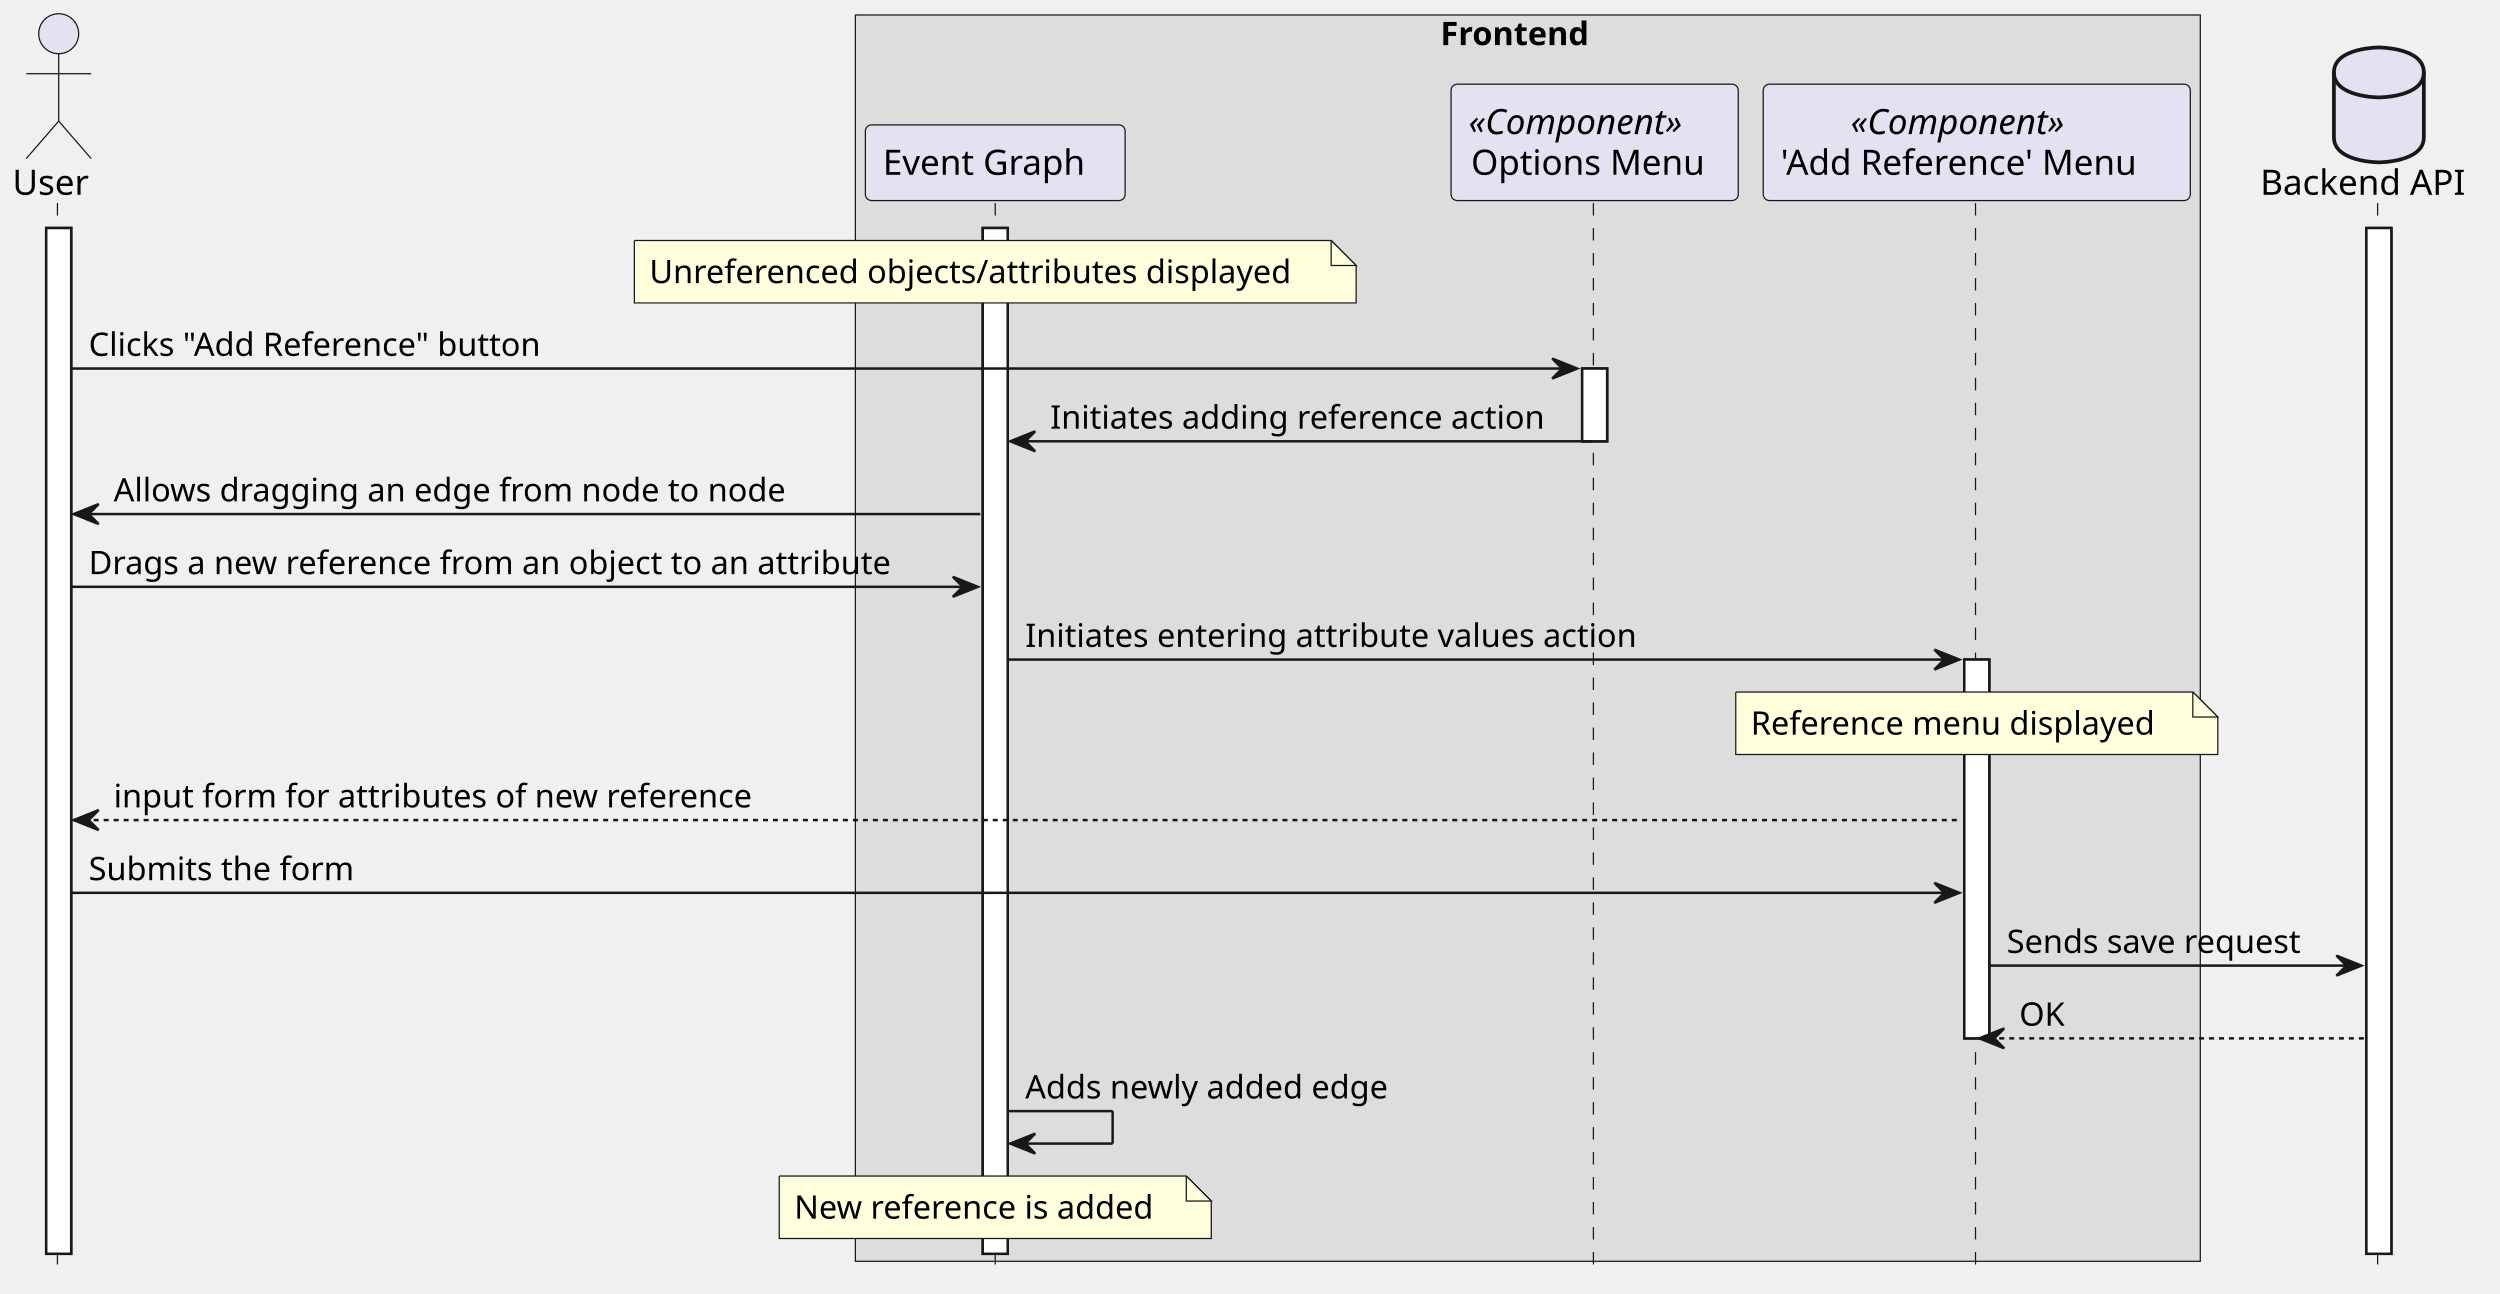
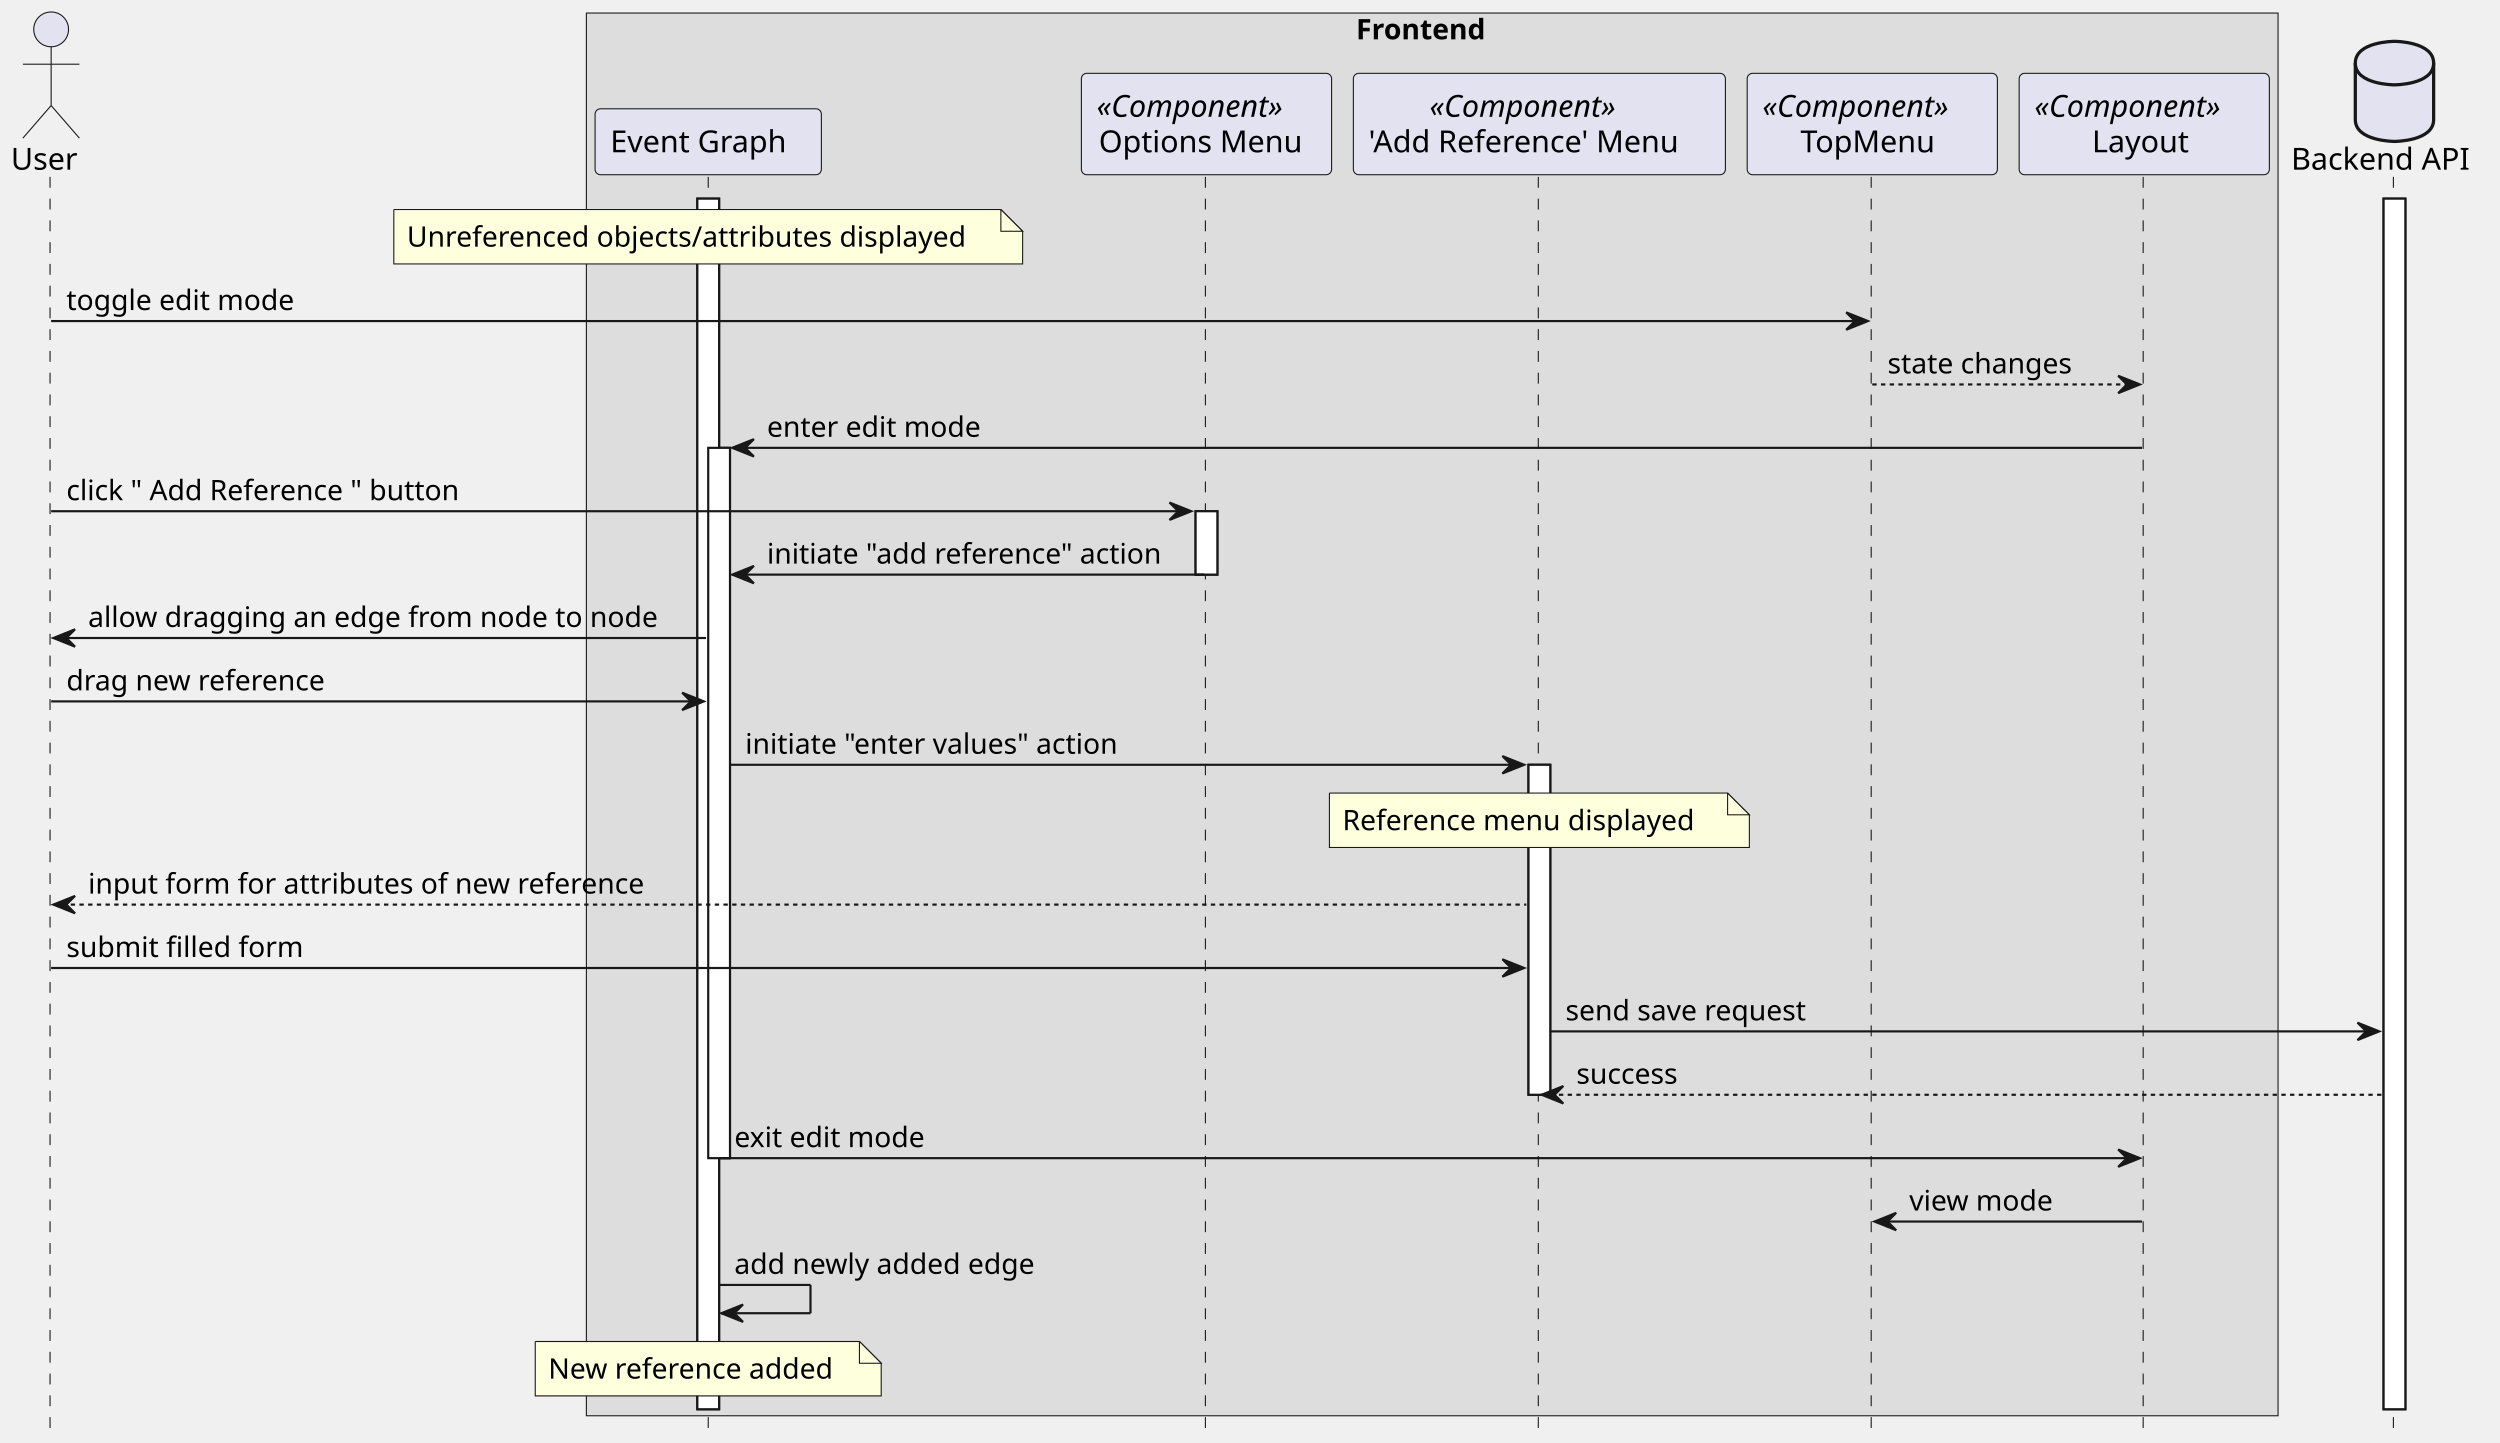
- <svg xmlns="http://www.w3.org/2000/svg" contentStyleType="text/css" height="518px" preserveAspectRatio="none" style="width:1001px;height:518px;background:#FFFFFF;" version="1.1" viewBox="0 0 1001 518" width="1001px" zoomAndPan="magnify">
+ <svg xmlns="http://www.w3.org/2000/svg" contentStyleType="text/css" height="663px" preserveAspectRatio="none" style="width:1149px;height:663px;background:#FFFFFF;" version="1.1" viewBox="0 0 1149 663" width="1149px" zoomAndPan="magnify">
  <defs />
  <g>
-     <rect fill="#DDDDDD" height="499.023" style="stroke:#181818;stroke-width:0.5;" width="538.5" x="342.5" y="6" />
-     <text fill="#000000" font-family="sans-serif" font-size="13" font-weight="bold" lengthAdjust="spacing" textLength="70" x="576.75" y="18.067">Frontend</text>
-     <rect fill="#FFFFFF" height="410.727" style="stroke:#181818;stroke-width:1.0;" width="10" x="18.5" y="91.297" />
-     <rect fill="#FFFFFF" height="410.727" style="stroke:#181818;stroke-width:1.0;" width="10" x="393.5" y="91.297" />
-     <rect fill="#FFFFFF" height="29.133" style="stroke:#181818;stroke-width:1.0;" width="10" x="633.5" y="147.562" />
-     <rect fill="#FFFFFF" height="151.664" style="stroke:#181818;stroke-width:1.0;" width="10" x="786.5" y="264.094" />
-     <rect fill="#FFFFFF" height="410.727" style="stroke:#181818;stroke-width:1.0;" width="10" x="947.5" y="91.297" />
-     <line style="stroke:#181818;stroke-width:0.5;stroke-dasharray:5.0,5.0;" x1="23" x2="23" y1="81.297" y2="511.023" />
-     <line style="stroke:#181818;stroke-width:0.5;stroke-dasharray:5.0,5.0;" x1="398.5" x2="398.5" y1="81.297" y2="511.023" />
-     <line style="stroke:#181818;stroke-width:0.5;stroke-dasharray:5.0,5.0;" x1="638" x2="638" y1="81.297" y2="511.023" />
-     <line style="stroke:#181818;stroke-width:0.5;stroke-dasharray:5.0,5.0;" x1="791" x2="791" y1="81.297" y2="511.023" />
-     <line style="stroke:#181818;stroke-width:0.5;stroke-dasharray:5.0,5.0;" x1="952" x2="952" y1="81.297" y2="511.023" />
+     <rect fill="#DDDDDD" height="644.688" style="stroke:#181818;stroke-width:0.5;" width="777.5" x="269.5" y="6" />
+     <text fill="#000000" font-family="sans-serif" font-size="13" font-weight="bold" lengthAdjust="spacing" textLength="70" x="623.25" y="18.067">Frontend</text>
+     <rect fill="#FFFFFF" height="556.391" style="stroke:#181818;stroke-width:1.0;" width="10" x="320.5" y="91.297" />
+     <rect fill="#FFFFFF" height="326.461" style="stroke:#181818;stroke-width:1.0;" width="10" x="325.5" y="205.828" />
+     <rect fill="#FFFFFF" height="29.133" style="stroke:#181818;stroke-width:1.0;" width="10" x="549.5" y="234.961" />
+     <rect fill="#FFFFFF" height="151.664" style="stroke:#181818;stroke-width:1.0;" width="10" x="702.5" y="351.492" />
+     <rect fill="#FFFFFF" height="556.391" style="stroke:#181818;stroke-width:1.0;" width="10" x="1095.5" y="91.297" />
+     <line style="stroke:#181818;stroke-width:0.5;stroke-dasharray:5.0,5.0;" x1="23" x2="23" y1="81.297" y2="656.688" />
+     <line style="stroke:#181818;stroke-width:0.5;stroke-dasharray:5.0,5.0;" x1="325.5" x2="325.5" y1="81.297" y2="656.688" />
+     <line style="stroke:#181818;stroke-width:0.5;stroke-dasharray:5.0,5.0;" x1="554" x2="554" y1="81.297" y2="656.688" />
+     <line style="stroke:#181818;stroke-width:0.5;stroke-dasharray:5.0,5.0;" x1="707" x2="707" y1="81.297" y2="656.688" />
+     <line style="stroke:#181818;stroke-width:0.5;stroke-dasharray:5.0,5.0;" x1="860" x2="860" y1="81.297" y2="656.688" />
+     <line style="stroke:#181818;stroke-width:0.5;stroke-dasharray:5.0,5.0;" x1="985" x2="985" y1="81.297" y2="656.688" />
+     <line style="stroke:#181818;stroke-width:0.5;stroke-dasharray:5.0,5.0;" x1="1100" x2="1100" y1="81.297" y2="656.688" />
    <text fill="#000000" font-family="sans-serif" font-size="14" lengthAdjust="spacing" textLength="31" x="5" y="77.995">User</text>
    <ellipse cx="23.5" cy="13.5" fill="#E2E2F0" rx="8" ry="8" style="stroke:#181818;stroke-width:0.5;" />
    <path d="M23.5,21.5 L23.5,48.5 M10.5,29.5 L36.5,29.5 M23.5,48.5 L10.5,63.5 M23.5,48.5 L36.5,63.5 " fill="none" style="stroke:#181818;stroke-width:0.5;" />
-     <rect fill="#E2E2F0" height="30.297" rx="2.5" ry="2.5" style="stroke:#181818;stroke-width:0.5;" width="104" x="346.5" y="50" />
-     <text fill="#000000" font-family="sans-serif" font-size="14" lengthAdjust="spacing" textLength="90" x="353.5" y="69.995">Event Graph</text>
-     <rect fill="#E2E2F0" height="46.594" rx="2.5" ry="2.5" style="stroke:#181818;stroke-width:0.5;" width="115" x="581" y="33.703" />
-     <text fill="#000000" font-family="sans-serif" font-size="14" font-style="italic" lengthAdjust="spacing" textLength="101" x="588" y="53.698">«Component»</text>
-     <text fill="#000000" font-family="sans-serif" font-size="14" lengthAdjust="spacing" textLength="99" x="589" y="69.995">Options Menu</text>
-     <rect fill="#E2E2F0" height="46.594" rx="2.5" ry="2.5" style="stroke:#181818;stroke-width:0.5;" width="171" x="706" y="33.703" />
-     <text fill="#000000" font-family="sans-serif" font-size="14" font-style="italic" lengthAdjust="spacing" textLength="101" x="741" y="53.698">«Component»</text>
-     <text fill="#000000" font-family="sans-serif" font-size="14" lengthAdjust="spacing" textLength="157" x="713" y="69.995">'Add Reference' Menu</text>
-     <text fill="#000000" font-family="sans-serif" font-size="14" lengthAdjust="spacing" textLength="89" x="905" y="77.995">Backend API</text>
-     <path d="M934.5,29 C934.5,19 952.5,19 952.5,19 C952.5,19 970.5,19 970.5,29 L970.5,55 C970.5,65 952.5,65 952.5,65 C952.5,65 934.5,65 934.5,55 L934.5,29 " fill="#E2E2F0" style="stroke:#181818;stroke-width:1.5;" />
-     <path d="M934.5,29 C934.5,39 952.5,39 952.5,39 C952.5,39 970.5,39 970.5,29 " fill="none" style="stroke:#181818;stroke-width:1.5;" />
-     <rect fill="#FFFFFF" height="410.727" style="stroke:#181818;stroke-width:1.0;" width="10" x="18.5" y="91.297" />
-     <rect fill="#FFFFFF" height="410.727" style="stroke:#181818;stroke-width:1.0;" width="10" x="393.5" y="91.297" />
-     <rect fill="#FFFFFF" height="29.133" style="stroke:#181818;stroke-width:1.0;" width="10" x="633.5" y="147.562" />
-     <rect fill="#FFFFFF" height="151.664" style="stroke:#181818;stroke-width:1.0;" width="10" x="786.5" y="264.094" />
-     <rect fill="#FFFFFF" height="410.727" style="stroke:#181818;stroke-width:1.0;" width="10" x="947.5" y="91.297" />
-     <path d="M254,96.297 L254,121.297 L543,121.297 L543,106.297 L533,96.297 L254,96.297 " fill="#FEFFDD" style="stroke:#181818;stroke-width:0.5;" />
-     <path d="M533,96.297 L533,106.297 L543,106.297 L533,96.297 " fill="#FEFFDD" style="stroke:#181818;stroke-width:0.5;" />
-     <text fill="#000000" font-family="sans-serif" font-size="13" lengthAdjust="spacing" textLength="268" x="260" y="113.364">Unreferenced objects/attributes displayed</text>
-     <polygon fill="#181818" points="621.5,143.562,631.5,147.562,621.5,151.562,625.5,147.562" style="stroke:#181818;stroke-width:1.0;" />
-     <line style="stroke:#181818;stroke-width:1.0;" x1="28.5" x2="627.5" y1="147.562" y2="147.562" />
-     <text fill="#000000" font-family="sans-serif" font-size="13" lengthAdjust="spacing" textLength="191" x="35.5" y="142.497">Clicks "Add Reference" button</text>
-     <polygon fill="#181818" points="414.5,172.695,404.5,176.695,414.5,180.695,410.5,176.695" style="stroke:#181818;stroke-width:1.0;" />
-     <line style="stroke:#181818;stroke-width:1.0;" x1="408.5" x2="637.5" y1="176.695" y2="176.695" />
-     <text fill="#000000" font-family="sans-serif" font-size="13" lengthAdjust="spacing" textLength="206" x="420.5" y="171.629">Initiates adding reference action</text>
-     <polygon fill="#181818" points="39.5,201.828,29.5,205.828,39.5,209.828,35.5,205.828" style="stroke:#181818;stroke-width:1.0;" />
-     <line style="stroke:#181818;stroke-width:1.0;" x1="33.5" x2="392.5" y1="205.828" y2="205.828" />
-     <text fill="#000000" font-family="sans-serif" font-size="13" lengthAdjust="spacing" textLength="281" x="45.5" y="200.762">Allows dragging an edge from node to node</text>
-     <polygon fill="#181818" points="381.5,230.961,391.5,234.961,381.5,238.961,385.5,234.961" style="stroke:#181818;stroke-width:1.0;" />
-     <line style="stroke:#181818;stroke-width:1.0;" x1="28.5" x2="387.5" y1="234.961" y2="234.961" />
-     <text fill="#000000" font-family="sans-serif" font-size="13" lengthAdjust="spacing" textLength="341" x="35.5" y="229.895">Drags a new reference from an object to an attribute</text>
-     <polygon fill="#181818" points="774.5,260.094,784.5,264.094,774.5,268.094,778.5,264.094" style="stroke:#181818;stroke-width:1.0;" />
-     <line style="stroke:#181818;stroke-width:1.0;" x1="403.5" x2="780.5" y1="264.094" y2="264.094" />
-     <text fill="#000000" font-family="sans-serif" font-size="13" lengthAdjust="spacing" textLength="255" x="410.5" y="259.028">Initiates entering attribute values action</text>
-     <path d="M695,277.094 L695,302.094 L888,302.094 L888,287.094 L878,277.094 L695,277.094 " fill="#FEFFDD" style="stroke:#181818;stroke-width:0.5;" />
-     <path d="M878,277.094 L878,287.094 L888,287.094 L878,277.094 " fill="#FEFFDD" style="stroke:#181818;stroke-width:0.5;" />
-     <text fill="#000000" font-family="sans-serif" font-size="13" lengthAdjust="spacing" textLength="172" x="701" y="294.161">Reference menu displayed</text>
-     <polygon fill="#181818" points="39.5,324.359,29.5,328.359,39.5,332.359,35.5,328.359" style="stroke:#181818;stroke-width:1.0;" />
-     <line style="stroke:#181818;stroke-width:1.0;stroke-dasharray:2.0,2.0;" x1="33.5" x2="785.5" y1="328.359" y2="328.359" />
-     <text fill="#000000" font-family="sans-serif" font-size="13" lengthAdjust="spacing" textLength="269" x="45.5" y="323.293">input form for attributes of new reference</text>
-     <polygon fill="#181818" points="774.5,353.492,784.5,357.492,774.5,361.492,778.5,357.492" style="stroke:#181818;stroke-width:1.0;" />
-     <line style="stroke:#181818;stroke-width:1.0;" x1="28.5" x2="780.5" y1="357.492" y2="357.492" />
-     <text fill="#000000" font-family="sans-serif" font-size="13" lengthAdjust="spacing" textLength="112" x="35.5" y="352.426">Submits the form</text>
-     <polygon fill="#181818" points="935.5,382.625,945.5,386.625,935.5,390.625,939.5,386.625" style="stroke:#181818;stroke-width:1.0;" />
-     <line style="stroke:#181818;stroke-width:1.0;" x1="796.5" x2="941.5" y1="386.625" y2="386.625" />
-     <text fill="#000000" font-family="sans-serif" font-size="13" lengthAdjust="spacing" textLength="127" x="803.5" y="381.559">Sends save request</text>
-     <polygon fill="#181818" points="802.5,411.758,792.5,415.758,802.5,419.758,798.5,415.758" style="stroke:#181818;stroke-width:1.0;" />
-     <line style="stroke:#181818;stroke-width:1.0;stroke-dasharray:2.0,2.0;" x1="796.5" x2="946.5" y1="415.758" y2="415.758" />
-     <text fill="#000000" font-family="sans-serif" font-size="13" lengthAdjust="spacing" textLength="18" x="808.5" y="410.692">OK</text>
-     <line style="stroke:#181818;stroke-width:1.0;" x1="403.5" x2="445.5" y1="444.891" y2="444.891" />
-     <line style="stroke:#181818;stroke-width:1.0;" x1="445.5" x2="445.5" y1="444.891" y2="457.891" />
-     <line style="stroke:#181818;stroke-width:1.0;" x1="404.5" x2="445.5" y1="457.891" y2="457.891" />
-     <polygon fill="#181818" points="414.5,453.891,404.5,457.891,414.5,461.891,410.5,457.891" style="stroke:#181818;stroke-width:1.0;" />
-     <text fill="#000000" font-family="sans-serif" font-size="13" lengthAdjust="spacing" textLength="154" x="410.5" y="439.825">Adds newly added edge</text>
-     <path d="M312,470.891 L312,495.891 L485,495.891 L485,480.891 L475,470.891 L312,470.891 " fill="#FEFFDD" style="stroke:#181818;stroke-width:0.5;" />
-     <path d="M475,470.891 L475,480.891 L485,480.891 L475,470.891 " fill="#FEFFDD" style="stroke:#181818;stroke-width:0.5;" />
-     <text fill="#000000" font-family="sans-serif" font-size="13" lengthAdjust="spacing" textLength="152" x="318" y="487.957">New reference is added</text>
+     <rect fill="#E2E2F0" height="30.297" rx="2.5" ry="2.5" style="stroke:#181818;stroke-width:0.5;" width="104" x="273.5" y="50" />
+     <text fill="#000000" font-family="sans-serif" font-size="14" lengthAdjust="spacing" textLength="90" x="280.5" y="69.995">Event Graph</text>
+     <rect fill="#E2E2F0" height="46.594" rx="2.5" ry="2.5" style="stroke:#181818;stroke-width:0.5;" width="115" x="497" y="33.703" />
+     <text fill="#000000" font-family="sans-serif" font-size="14" font-style="italic" lengthAdjust="spacing" textLength="101" x="504" y="53.698">«Component»</text>
+     <text fill="#000000" font-family="sans-serif" font-size="14" lengthAdjust="spacing" textLength="99" x="505" y="69.995">Options Menu</text>
+     <rect fill="#E2E2F0" height="46.594" rx="2.5" ry="2.5" style="stroke:#181818;stroke-width:0.5;" width="171" x="622" y="33.703" />
+     <text fill="#000000" font-family="sans-serif" font-size="14" font-style="italic" lengthAdjust="spacing" textLength="101" x="657" y="53.698">«Component»</text>
+     <text fill="#000000" font-family="sans-serif" font-size="14" lengthAdjust="spacing" textLength="157" x="629" y="69.995">'Add Reference' Menu</text>
+     <rect fill="#E2E2F0" height="46.594" rx="2.5" ry="2.5" style="stroke:#181818;stroke-width:0.5;" width="115" x="803" y="33.703" />
+     <text fill="#000000" font-family="sans-serif" font-size="14" font-style="italic" lengthAdjust="spacing" textLength="101" x="810" y="53.698">«Component»</text>
+     <text fill="#000000" font-family="sans-serif" font-size="14" lengthAdjust="spacing" textLength="66" x="827.5" y="69.995">TopMenu</text>
+     <rect fill="#E2E2F0" height="46.594" rx="2.5" ry="2.5" style="stroke:#181818;stroke-width:0.5;" width="115" x="928" y="33.703" />
+     <text fill="#000000" font-family="sans-serif" font-size="14" font-style="italic" lengthAdjust="spacing" textLength="101" x="935" y="53.698">«Component»</text>
+     <text fill="#000000" font-family="sans-serif" font-size="14" lengthAdjust="spacing" textLength="48" x="961.5" y="69.995">Layout</text>
+     <text fill="#000000" font-family="sans-serif" font-size="14" lengthAdjust="spacing" textLength="89" x="1053" y="77.995">Backend API</text>
+     <path d="M1082.5,29 C1082.5,19 1100.5,19 1100.5,19 C1100.5,19 1118.5,19 1118.5,29 L1118.5,55 C1118.5,65 1100.5,65 1100.5,65 C1100.5,65 1082.5,65 1082.5,55 L1082.5,29 " fill="#E2E2F0" style="stroke:#181818;stroke-width:1.5;" />
+     <path d="M1082.5,29 C1082.5,39 1100.5,39 1100.5,39 C1100.5,39 1118.5,39 1118.5,29 " fill="none" style="stroke:#181818;stroke-width:1.5;" />
+     <rect fill="#FFFFFF" height="556.391" style="stroke:#181818;stroke-width:1.0;" width="10" x="320.5" y="91.297" />
+     <rect fill="#FFFFFF" height="326.461" style="stroke:#181818;stroke-width:1.0;" width="10" x="325.5" y="205.828" />
+     <rect fill="#FFFFFF" height="29.133" style="stroke:#181818;stroke-width:1.0;" width="10" x="549.5" y="234.961" />
+     <rect fill="#FFFFFF" height="151.664" style="stroke:#181818;stroke-width:1.0;" width="10" x="702.5" y="351.492" />
+     <rect fill="#FFFFFF" height="556.391" style="stroke:#181818;stroke-width:1.0;" width="10" x="1095.5" y="91.297" />
+     <path d="M181,96.297 L181,121.297 L470,121.297 L470,106.297 L460,96.297 L181,96.297 " fill="#FEFFDD" style="stroke:#181818;stroke-width:0.5;" />
+     <path d="M460,96.297 L460,106.297 L470,106.297 L460,96.297 " fill="#FEFFDD" style="stroke:#181818;stroke-width:0.5;" />
+     <text fill="#000000" font-family="sans-serif" font-size="13" lengthAdjust="spacing" textLength="268" x="187" y="113.364">Unreferenced objects/attributes displayed</text>
+     <polygon fill="#181818" points="848.5,143.562,858.5,147.562,848.5,151.562,852.5,147.562" style="stroke:#181818;stroke-width:1.0;" />
+     <line style="stroke:#181818;stroke-width:1.0;" x1="23.5" x2="854.5" y1="147.562" y2="147.562" />
+     <text fill="#000000" font-family="sans-serif" font-size="13" lengthAdjust="spacing" textLength="109" x="30.5" y="142.497">toggle edit mode</text>
+     <polygon fill="#181818" points="973.5,172.695,983.5,176.695,973.5,180.695,977.5,176.695" style="stroke:#181818;stroke-width:1.0;" />
+     <line style="stroke:#181818;stroke-width:1.0;stroke-dasharray:2.0,2.0;" x1="860.5" x2="979.5" y1="176.695" y2="176.695" />
+     <text fill="#000000" font-family="sans-serif" font-size="13" lengthAdjust="spacing" textLength="91" x="867.5" y="171.629">state changes</text>
+     <polygon fill="#181818" points="346.5,201.828,336.5,205.828,346.5,209.828,342.5,205.828" style="stroke:#181818;stroke-width:1.0;" />
+     <line style="stroke:#181818;stroke-width:1.0;" x1="340.5" x2="984.5" y1="205.828" y2="205.828" />
+     <text fill="#000000" font-family="sans-serif" font-size="13" lengthAdjust="spacing" textLength="103" x="352.5" y="200.762">enter edit mode</text>
+     <polygon fill="#181818" points="537.5,230.961,547.5,234.961,537.5,238.961,541.5,234.961" style="stroke:#181818;stroke-width:1.0;" />
+     <line style="stroke:#181818;stroke-width:1.0;" x1="23.5" x2="543.5" y1="234.961" y2="234.961" />
+     <text fill="#000000" font-family="sans-serif" font-size="13" lengthAdjust="spacing" textLength="190" x="30.5" y="229.895">click " Add Reference " button</text>
+     <polygon fill="#181818" points="346.5,260.094,336.5,264.094,346.5,268.094,342.5,264.094" style="stroke:#181818;stroke-width:1.0;" />
+     <line style="stroke:#181818;stroke-width:1.0;" x1="340.5" x2="553.5" y1="264.094" y2="264.094" />
+     <text fill="#000000" font-family="sans-serif" font-size="13" lengthAdjust="spacing" textLength="190" x="352.5" y="259.028">initiate "add reference" action</text>
+     <polygon fill="#181818" points="34.5,289.227,24.5,293.227,34.5,297.227,30.5,293.227" style="stroke:#181818;stroke-width:1.0;" />
+     <line style="stroke:#181818;stroke-width:1.0;" x1="28.5" x2="324.5" y1="293.227" y2="293.227" />
+     <text fill="#000000" font-family="sans-serif" font-size="13" lengthAdjust="spacing" textLength="273" x="40.5" y="288.161">allow dragging an edge from node to node</text>
+     <polygon fill="#181818" points="313.5,318.359,323.5,322.359,313.5,326.359,317.5,322.359" style="stroke:#181818;stroke-width:1.0;" />
+     <line style="stroke:#181818;stroke-width:1.0;" x1="23.5" x2="319.5" y1="322.359" y2="322.359" />
+     <text fill="#000000" font-family="sans-serif" font-size="13" lengthAdjust="spacing" textLength="126" x="30.5" y="317.293">drag new reference</text>
+     <polygon fill="#181818" points="690.5,347.492,700.5,351.492,690.5,355.492,694.5,351.492" style="stroke:#181818;stroke-width:1.0;" />
+     <line style="stroke:#181818;stroke-width:1.0;" x1="335.5" x2="696.5" y1="351.492" y2="351.492" />
+     <text fill="#000000" font-family="sans-serif" font-size="13" lengthAdjust="spacing" textLength="180" x="342.5" y="346.426">initiate "enter values" action</text>
+     <path d="M611,364.492 L611,389.492 L804,389.492 L804,374.492 L794,364.492 L611,364.492 " fill="#FEFFDD" style="stroke:#181818;stroke-width:0.5;" />
+     <path d="M794,364.492 L794,374.492 L804,374.492 L794,364.492 " fill="#FEFFDD" style="stroke:#181818;stroke-width:0.5;" />
+     <text fill="#000000" font-family="sans-serif" font-size="13" lengthAdjust="spacing" textLength="172" x="617" y="381.559">Reference menu displayed</text>
+     <polygon fill="#181818" points="34.5,411.758,24.5,415.758,34.5,419.758,30.5,415.758" style="stroke:#181818;stroke-width:1.0;" />
+     <line style="stroke:#181818;stroke-width:1.0;stroke-dasharray:2.0,2.0;" x1="28.5" x2="701.5" y1="415.758" y2="415.758" />
+     <text fill="#000000" font-family="sans-serif" font-size="13" lengthAdjust="spacing" textLength="269" x="40.5" y="410.692">input form for attributes of new reference</text>
+     <polygon fill="#181818" points="690.5,440.891,700.5,444.891,690.5,448.891,694.5,444.891" style="stroke:#181818;stroke-width:1.0;" />
+     <line style="stroke:#181818;stroke-width:1.0;" x1="23.5" x2="696.5" y1="444.891" y2="444.891" />
+     <text fill="#000000" font-family="sans-serif" font-size="13" lengthAdjust="spacing" textLength="113" x="30.5" y="439.825">submit filled form</text>
+     <polygon fill="#181818" points="1083.5,470.023,1093.5,474.023,1083.5,478.023,1087.5,474.023" style="stroke:#181818;stroke-width:1.0;" />
+     <line style="stroke:#181818;stroke-width:1.0;" x1="712.5" x2="1089.5" y1="474.023" y2="474.023" />
+     <text fill="#000000" font-family="sans-serif" font-size="13" lengthAdjust="spacing" textLength="119" x="719.5" y="468.957">send save request</text>
+     <polygon fill="#181818" points="718.5,499.156,708.5,503.156,718.5,507.156,714.5,503.156" style="stroke:#181818;stroke-width:1.0;" />
+     <line style="stroke:#181818;stroke-width:1.0;stroke-dasharray:2.0,2.0;" x1="712.5" x2="1094.5" y1="503.156" y2="503.156" />
+     <text fill="#000000" font-family="sans-serif" font-size="13" lengthAdjust="spacing" textLength="51" x="724.5" y="498.09">success</text>
+     <polygon fill="#181818" points="973.5,528.289,983.5,532.289,973.5,536.289,977.5,532.289" style="stroke:#181818;stroke-width:1.0;" />
+     <line style="stroke:#181818;stroke-width:1.0;" x1="330.5" x2="979.5" y1="532.289" y2="532.289" />
+     <text fill="#000000" font-family="sans-serif" font-size="13" lengthAdjust="spacing" textLength="93" x="337.5" y="527.223">exit edit mode</text>
+     <polygon fill="#181818" points="871.5,557.422,861.5,561.422,871.5,565.422,867.5,561.422" style="stroke:#181818;stroke-width:1.0;" />
+     <line style="stroke:#181818;stroke-width:1.0;" x1="865.5" x2="984.5" y1="561.422" y2="561.422" />
+     <text fill="#000000" font-family="sans-serif" font-size="13" lengthAdjust="spacing" textLength="71" x="877.5" y="556.356">view mode</text>
+     <line style="stroke:#181818;stroke-width:1.0;" x1="330.5" x2="372.5" y1="590.555" y2="590.555" />
+     <line style="stroke:#181818;stroke-width:1.0;" x1="372.5" x2="372.5" y1="590.555" y2="603.555" />
+     <line style="stroke:#181818;stroke-width:1.0;" x1="331.5" x2="372.5" y1="603.555" y2="603.555" />
+     <polygon fill="#181818" points="341.5,599.555,331.5,603.555,341.5,607.555,337.5,603.555" style="stroke:#181818;stroke-width:1.0;" />
+     <text fill="#000000" font-family="sans-serif" font-size="13" lengthAdjust="spacing" textLength="146" x="337.5" y="585.489">add newly added edge</text>
+     <path d="M246,616.555 L246,641.555 L405,641.555 L405,626.555 L395,616.555 L246,616.555 " fill="#FEFFDD" style="stroke:#181818;stroke-width:0.5;" />
+     <path d="M395,616.555 L395,626.555 L405,626.555 L395,616.555 " fill="#FEFFDD" style="stroke:#181818;stroke-width:0.5;" />
+     <text fill="#000000" font-family="sans-serif" font-size="13" lengthAdjust="spacing" textLength="138" x="252" y="633.622">New reference added</text>
  </g>
</svg>
